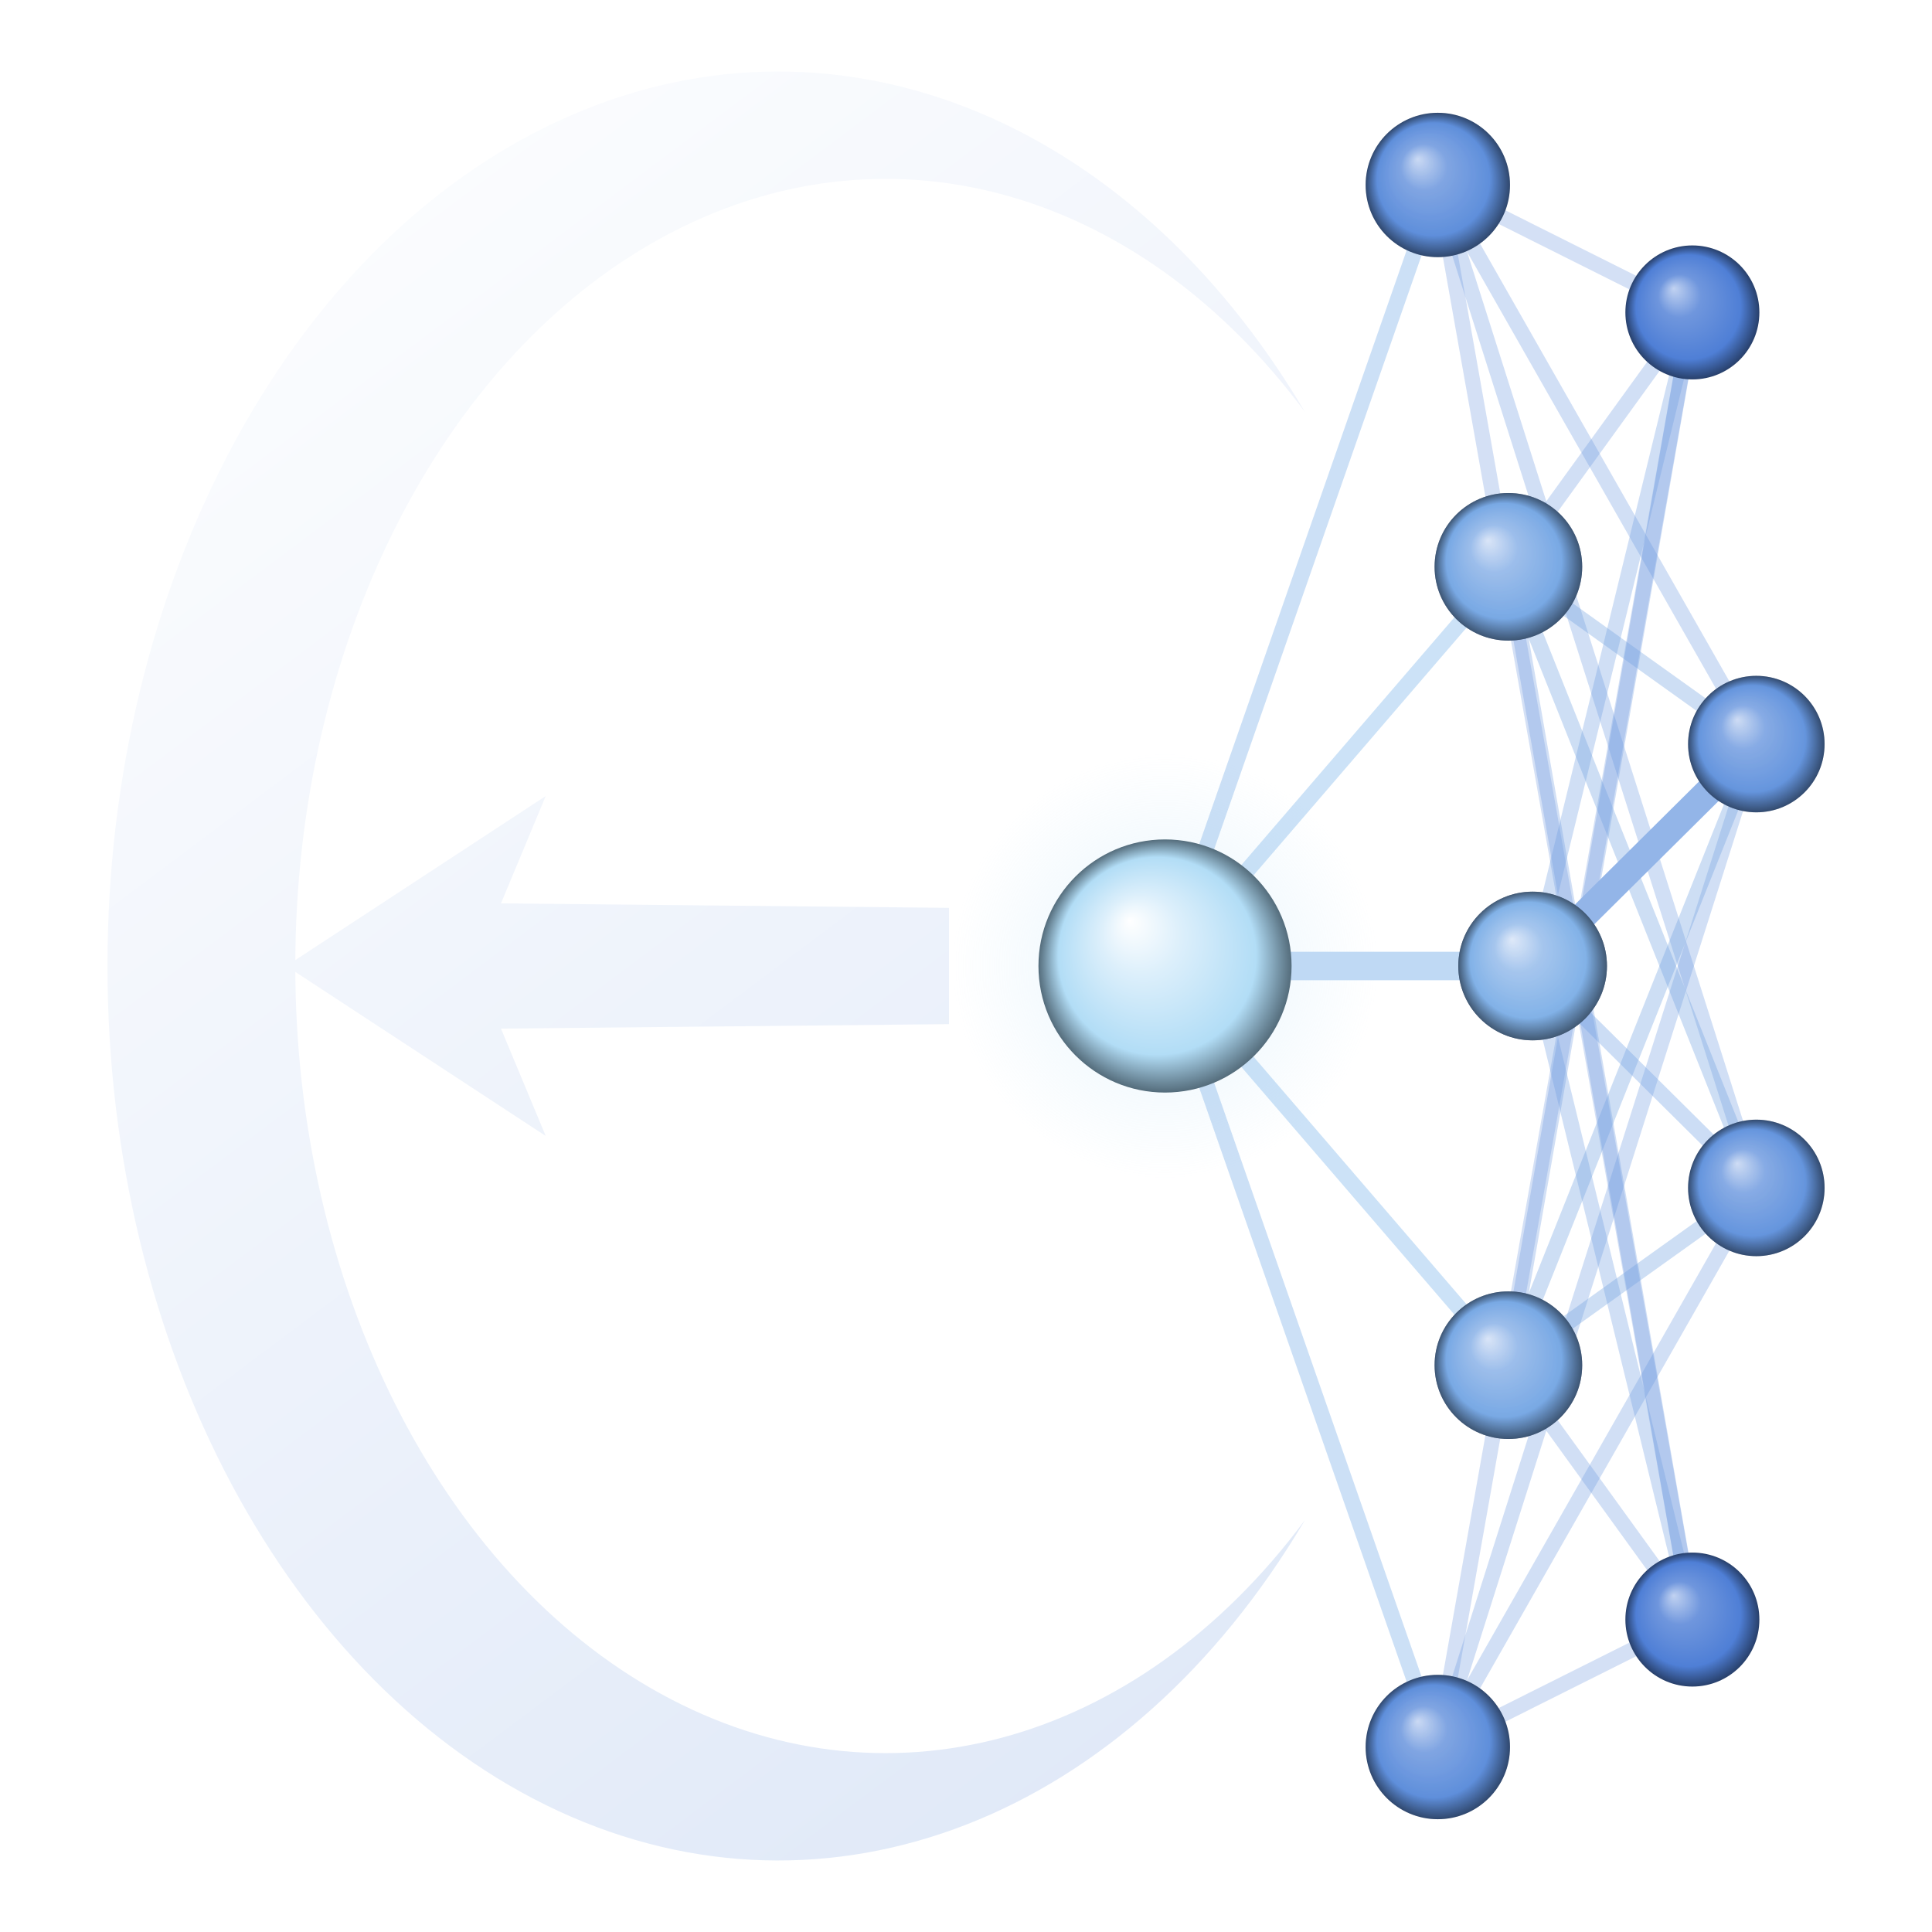
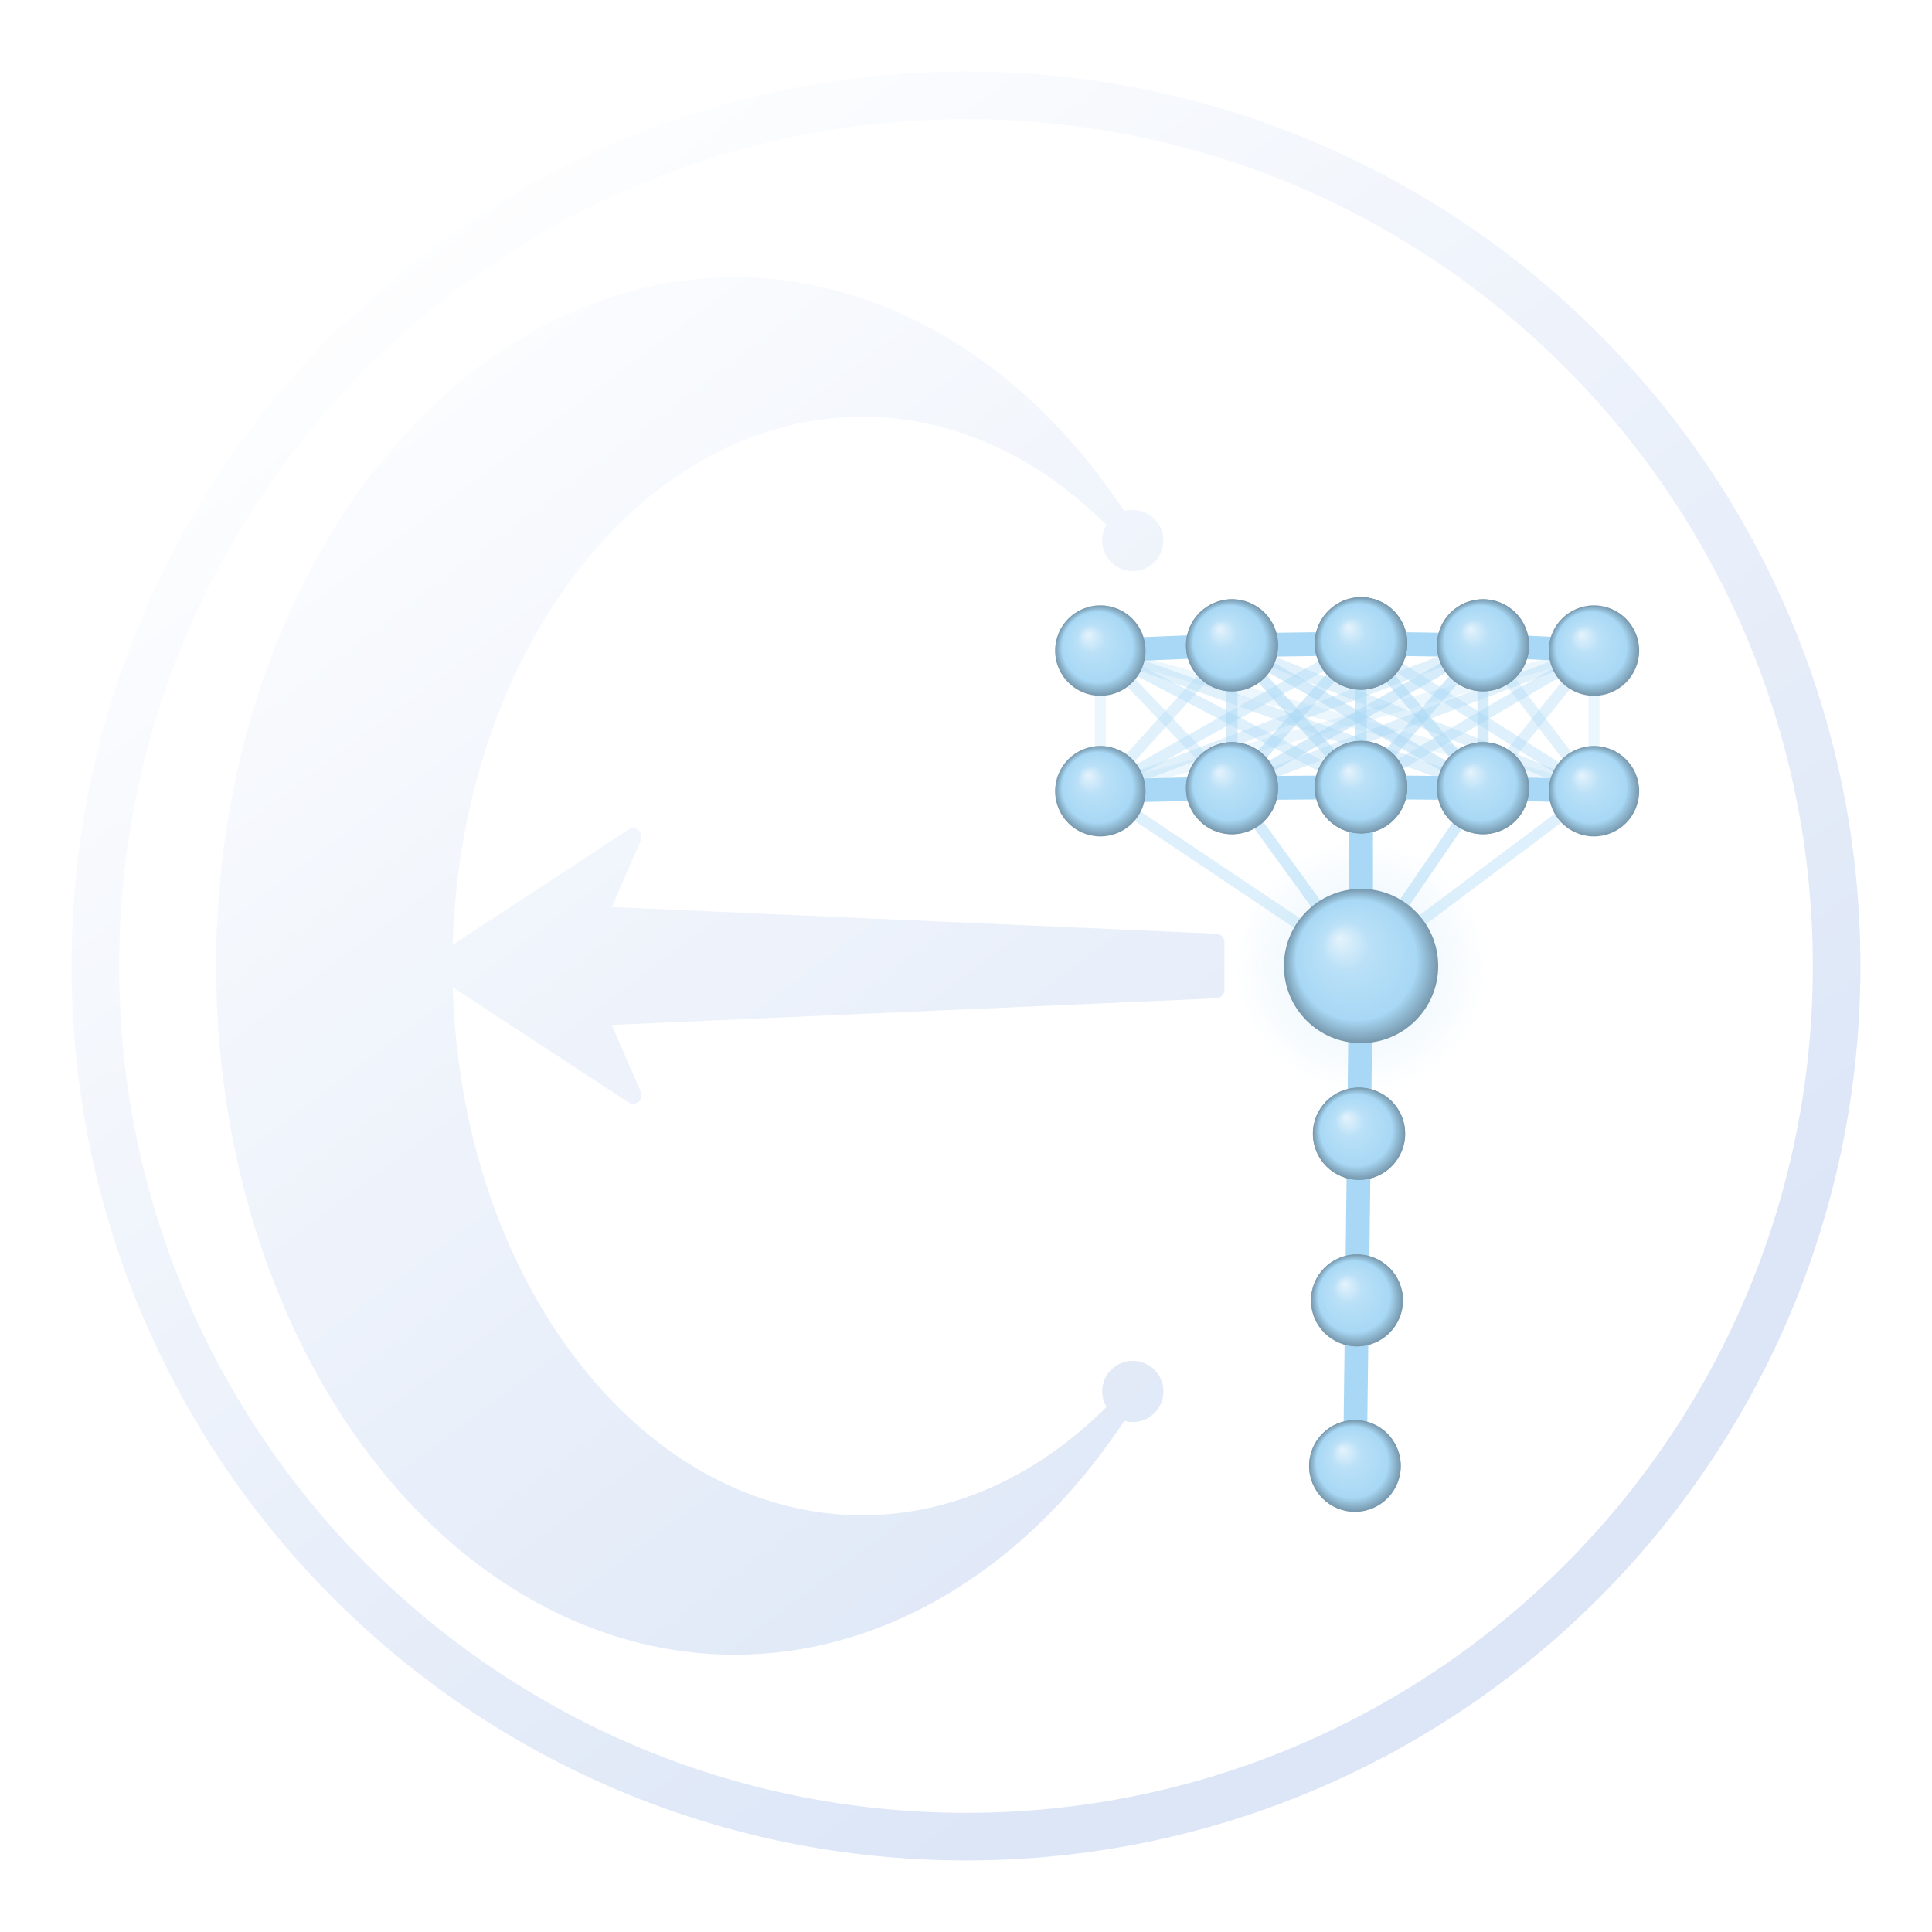
- <svg xmlns="http://www.w3.org/2000/svg" width="512" height="512" viewBox="-87.01 -108 216 216" role="img" aria-label="EigenTech">
+ <svg xmlns="http://www.w3.org/2000/svg" width="512" height="512" viewBox="-108.02 -142.02 284.04 284.04" role="img" aria-label="EigenTech">
  <defs>
-     <radialGradient id="m1f" cx=".5" cy=".5" r=".5" fx=".36" fy=".32">
-       <stop offset="0" stop-color="#c1d2f1" />
-       <stop offset=".32" stop-color="#6f96dd" />
-       <stop offset=".78" stop-color="#4F7FD6" />
-       <stop offset="1" stop-color="#28406b" />
+     <radialGradient id="s1k" cx=".5" cy=".5" r=".5" fx=".36" fy=".32">
+       <stop offset="0" stop-color="#e5f3fc" />
+       <stop offset=".32" stop-color="#b9e0f7" />
+       <stop offset=".78" stop-color="#A8D8F5" />
+       <stop offset="1" stop-color="#7697ac" />
    </radialGradient>
-     <radialGradient id="m1n" cx=".5" cy=".5" r=".5" fx=".36" fy=".32">
-       <stop offset="0" stop-color="#f5fafe" />
-       <stop offset=".32" stop-color="#cfeafa" />
-       <stop offset=".78" stop-color="#A8D8F5" />
-       <stop offset="1" stop-color="#546c7b" />
-     </radialGradient>
-     <radialGradient id="m1o" cx=".5" cy=".5" r=".5" fx=".36" fy=".32">
-       <stop offset="0" stop-color="#FFFFFF" />
-       <stop offset=".32" stop-color="#dceffb" />
-       <stop offset=".78" stop-color="#b2ddf6" />
-       <stop offset="1" stop-color="#546c7b" />
-     </radialGradient>
-     <linearGradient id="m1e" gradientUnits="userSpaceOnUse" x1="-75" y1="-100" x2="75" y2="100">
+     <linearGradient id="s1e" gradientUnits="userSpaceOnUse" x1="-75" y1="-100" x2="75" y2="100">
      <stop offset="0" stop-color="#FFFFFF" />
      <stop offset="1" stop-color="#DCE6F7" />
    </linearGradient>
-     <radialGradient id="m1r">
-       <stop offset="0" stop-color="#FFFFFF" stop-opacity=".18" />
+     <radialGradient id="s1r">
+       <stop offset="0" stop-color="#FFFFFF" stop-opacity=".16" />
      <stop offset="1" stop-color="#FFFFFF" stop-opacity="0" />
    </radialGradient>
-     <radialGradient id="m1q">
-       <stop offset="0" stop-color="#b9e0f7" stop-opacity=".35" />
-       <stop offset="1" stop-color="#b9e0f7" stop-opacity="0" />
+     <radialGradient id="s1q">
+       <stop offset="0" stop-color="#A8D8F5" stop-opacity=".35" />
+       <stop offset="1" stop-color="#A8D8F5" stop-opacity="0" />
    </radialGradient>
  </defs>
-   <ellipse cx="0" cy="0" rx="101.25" ry="130" fill="url(#m1r)" />
-   <circle cx="43.24" cy="0" r="23.8" fill="url(#m1q)" />
-   <path d="M58.88 61.95 A75 100 0 1 1 58.88 -61.95 A66 88 0 1 0 58.88 61.95 Z" style="fill:url(#m1e)" />
-   <path d="M19.09 -6.5 L-31 -7 L-26 -19 L-55 0 L-26 19 L-31 7 L19.09 6.5 Z" style="fill:url(#m1e)" />
-   <line x1="102.2" y1="73.07" x2="73.74" y2="87.32" style="stroke:#5787d9;stroke-opacity:0.25;stroke-width:1.7;stroke-linecap:round" />
-   <line x1="102.2" y1="73.07" x2="73.74" y2="-87.32" style="stroke:#5787d9;stroke-opacity:0.25;stroke-width:1.7;stroke-linecap:round" />
-   <line x1="102.2" y1="-73.07" x2="73.74" y2="87.32" style="stroke:#5787d9;stroke-opacity:0.25;stroke-width:1.7;stroke-linecap:round" />
-   <line x1="102.2" y1="-73.07" x2="73.74" y2="-87.32" style="stroke:#5787d9;stroke-opacity:0.25;stroke-width:1.7;stroke-linecap:round" />
-   <line x1="109.35" y1="24.81" x2="73.74" y2="87.32" style="stroke:#6292dd;stroke-opacity:0.29;stroke-width:1.71;stroke-linecap:round" />
-   <line x1="109.35" y1="24.81" x2="73.74" y2="-87.32" style="stroke:#6292dd;stroke-opacity:0.29;stroke-width:1.71;stroke-linecap:round" />
-   <line x1="109.35" y1="-24.81" x2="73.74" y2="87.32" style="stroke:#6292dd;stroke-opacity:0.29;stroke-width:1.71;stroke-linecap:round" />
-   <line x1="109.35" y1="-24.81" x2="73.74" y2="-87.32" style="stroke:#6292dd;stroke-opacity:0.29;stroke-width:1.71;stroke-linecap:round" />
-   <line x1="102.2" y1="73.07" x2="81.63" y2="44.63" style="stroke:#6494dd;stroke-opacity:0.3;stroke-width:1.72;stroke-linecap:round" />
-   <line x1="102.2" y1="73.07" x2="81.63" y2="-44.63" style="stroke:#6494dd;stroke-opacity:0.3;stroke-width:1.72;stroke-linecap:round" />
-   <line x1="102.2" y1="-73.07" x2="81.63" y2="44.63" style="stroke:#6494dd;stroke-opacity:0.3;stroke-width:1.72;stroke-linecap:round" />
-   <line x1="102.2" y1="-73.07" x2="81.63" y2="-44.63" style="stroke:#6494dd;stroke-opacity:0.3;stroke-width:1.72;stroke-linecap:round" />
-   <line x1="102.2" y1="73.07" x2="84.34" y2="0" style="stroke:#6898df;stroke-opacity:0.31;stroke-width:1.72;stroke-linecap:round" />
-   <line x1="102.2" y1="-73.07" x2="84.34" y2="0" style="stroke:#6898df;stroke-opacity:0.31;stroke-width:1.72;stroke-linecap:round" />
-   <line x1="109.35" y1="24.81" x2="81.63" y2="44.63" style="stroke:#6f9fe1;stroke-opacity:0.34;stroke-width:1.73;stroke-linecap:round" />
-   <line x1="109.35" y1="24.81" x2="81.63" y2="-44.63" style="stroke:#6f9fe1;stroke-opacity:0.34;stroke-width:1.73;stroke-linecap:round" />
-   <line x1="109.35" y1="-24.81" x2="81.63" y2="44.63" style="stroke:#6f9fe1;stroke-opacity:0.34;stroke-width:1.73;stroke-linecap:round" />
-   <line x1="109.35" y1="-24.81" x2="81.63" y2="-44.63" style="stroke:#6f9fe1;stroke-opacity:0.34;stroke-width:1.73;stroke-linecap:round" />
-   <line x1="109.35" y1="24.81" x2="84.34" y2="0" style="stroke:#73a3e3;stroke-opacity:0.36;stroke-width:1.74;stroke-linecap:round" />
-   <line x1="73.74" y1="87.32" x2="43.24" y2="0" style="stroke:#83b3e8;stroke-opacity:0.41;stroke-width:1.76;stroke-linecap:round" />
-   <line x1="73.74" y1="-87.32" x2="43.24" y2="0" style="stroke:#83b3e8;stroke-opacity:0.41;stroke-width:1.76;stroke-linecap:round" />
-   <line x1="81.63" y1="44.63" x2="43.24" y2="0" style="stroke:#90c0ed;stroke-opacity:0.46;stroke-width:1.78;stroke-linecap:round" />
-   <line x1="81.63" y1="-44.63" x2="43.24" y2="0" style="stroke:#90c0ed;stroke-opacity:0.46;stroke-width:1.78;stroke-linecap:round" />
-   <line x1="109.35" y1="-24.81" x2="84.34" y2="0" style="stroke:#93b5e8;stroke-opacity:1;stroke-width:3.09;stroke-linecap:round" />
-   <line x1="84.34" y1="0" x2="43.24" y2="0" style="stroke:#bfd9f4;stroke-opacity:1;stroke-width:3.18;stroke-linecap:round" />
-   <circle cx="102.2" cy="73.07" r="7.49" style="fill:url(#m1f)" />
-   <circle cx="102.2" cy="73.07" r="7.49" style="fill:url(#m1n);opacity:0" />
-   <circle cx="102.2" cy="-73.07" r="7.49" style="fill:url(#m1f)" />
-   <circle cx="102.2" cy="-73.07" r="7.49" style="fill:url(#m1n);opacity:0" />
-   <circle cx="73.74" cy="87.32" r="8.07" style="fill:url(#m1f)" />
-   <circle cx="73.74" cy="87.32" r="8.07" style="fill:url(#m1n);opacity:0.18" />
-   <circle cx="73.74" cy="-87.32" r="8.07" style="fill:url(#m1f)" />
-   <circle cx="73.74" cy="-87.32" r="8.07" style="fill:url(#m1n);opacity:0.18" />
-   <circle cx="109.35" cy="24.81" r="7.63" style="fill:url(#m1f)" />
-   <circle cx="109.35" cy="24.81" r="7.63" style="fill:url(#m1n);opacity:0.25" />
-   <circle cx="109.35" cy="-24.81" r="7.63" style="fill:url(#m1f)" />
-   <circle cx="109.35" cy="-24.81" r="7.63" style="fill:url(#m1n);opacity:0.25" />
-   <circle cx="81.63" cy="44.63" r="8.25" style="fill:url(#m1f)" />
-   <circle cx="81.63" cy="44.63" r="8.25" style="fill:url(#m1n);opacity:0.47" />
-   <circle cx="81.63" cy="-44.63" r="8.25" style="fill:url(#m1f)" />
-   <circle cx="81.63" cy="-44.63" r="8.25" style="fill:url(#m1n);opacity:0.47" />
-   <circle cx="84.34" cy="0" r="8.31" style="fill:url(#m1f)" />
-   <circle cx="84.34" cy="0" r="8.31" style="fill:url(#m1n);opacity:0.57" />
-   <circle cx="43.24" cy="0" r="14.15" style="fill:url(#m1o)" />
+   <circle cx="34" cy="0" r="120.5" fill="url(#s1r)" />
+   <circle cx="92.08" cy="0" r="18.7" fill="url(#s1q)" />
+   <circle cx="34" cy="0" r="128" fill="none" stroke="url(#s1e)" stroke-width="7" />
+   <path d="M58.52 62.55 A75 100 0 1 1 58.52 -62.55 A61.5 82 0 1 0 58.52 62.55 Z" fill="url(#s1e)" stroke="url(#s1e)" stroke-width="2.5" stroke-linejoin="round" />
+   <circle cx="58.52" cy="-62.55" r="4.5" fill="url(#s1e)" />
+   <circle cx="58.52" cy="62.55" r="4.5" fill="url(#s1e)" />
+   <path d="M70.74 -3.5 L-19.95 -7.5 L-14.95 -19 L-43.95 0 L-14.95 19 L-19.95 7.5 L70.74 3.5 Z" fill="url(#s1e)" stroke="url(#s1e)" stroke-width="2.5" stroke-linejoin="round" />
+   <line x1="53.75" y1="-46.37" x2="53.75" y2="-25.7" style="stroke:#a8d8f5;stroke-opacity:0.22;stroke-width:1.61;stroke-linecap:round" />
+   <line x1="53.75" y1="-46.37" x2="126.32" y2="-25.7" style="stroke:#a8d8f5;stroke-opacity:0.22;stroke-width:1.61;stroke-linecap:round" />
+   <line x1="126.32" y1="-46.37" x2="53.75" y2="-25.7" style="stroke:#a8d8f5;stroke-opacity:0.22;stroke-width:1.61;stroke-linecap:round" />
+   <line x1="126.32" y1="-46.37" x2="126.32" y2="-25.7" style="stroke:#a8d8f5;stroke-opacity:0.22;stroke-width:1.61;stroke-linecap:round" />
+   <line x1="53.75" y1="-46.37" x2="73.11" y2="-26.14" style="stroke:#a8d8f5;stroke-opacity:0.34;stroke-width:1.63;stroke-linecap:round" />
+   <line x1="53.75" y1="-46.37" x2="110.01" y2="-26.14" style="stroke:#a8d8f5;stroke-opacity:0.34;stroke-width:1.63;stroke-linecap:round" />
+   <line x1="73.11" y1="-47.15" x2="53.75" y2="-25.7" style="stroke:#a8d8f5;stroke-opacity:0.34;stroke-width:1.63;stroke-linecap:round" />
+   <line x1="73.11" y1="-47.15" x2="126.32" y2="-25.7" style="stroke:#a8d8f5;stroke-opacity:0.34;stroke-width:1.63;stroke-linecap:round" />
+   <line x1="110.01" y1="-47.15" x2="53.75" y2="-25.7" style="stroke:#a8d8f5;stroke-opacity:0.34;stroke-width:1.63;stroke-linecap:round" />
+   <line x1="110.01" y1="-47.15" x2="126.32" y2="-25.7" style="stroke:#a8d8f5;stroke-opacity:0.34;stroke-width:1.63;stroke-linecap:round" />
+   <line x1="126.32" y1="-46.37" x2="73.11" y2="-26.14" style="stroke:#a8d8f5;stroke-opacity:0.34;stroke-width:1.63;stroke-linecap:round" />
+   <line x1="126.32" y1="-46.37" x2="110.01" y2="-26.14" style="stroke:#a8d8f5;stroke-opacity:0.34;stroke-width:1.63;stroke-linecap:round" />
+   <line x1="53.75" y1="-46.37" x2="92.08" y2="-26.29" style="stroke:#a8d8f5;stroke-opacity:0.39;stroke-width:1.63;stroke-linecap:round" />
+   <line x1="92.08" y1="-47.42" x2="53.75" y2="-25.7" style="stroke:#a8d8f5;stroke-opacity:0.39;stroke-width:1.63;stroke-linecap:round" />
+   <line x1="92.08" y1="-47.42" x2="126.32" y2="-25.7" style="stroke:#a8d8f5;stroke-opacity:0.39;stroke-width:1.63;stroke-linecap:round" />
+   <line x1="126.32" y1="-46.37" x2="92.08" y2="-26.29" style="stroke:#a8d8f5;stroke-opacity:0.39;stroke-width:1.63;stroke-linecap:round" />
+   <line x1="53.75" y1="-25.7" x2="92.08" y2="0" style="stroke:#a8d8f5;stroke-opacity:0.39;stroke-width:1.63;stroke-linecap:round" />
+   <line x1="126.32" y1="-25.7" x2="92.08" y2="0" style="stroke:#a8d8f5;stroke-opacity:0.39;stroke-width:1.63;stroke-linecap:round" />
+   <line x1="73.11" y1="-47.15" x2="73.11" y2="-26.14" style="stroke:#a8d8f5;stroke-opacity:0.47;stroke-width:1.64;stroke-linecap:round" />
+   <line x1="73.11" y1="-47.15" x2="110.01" y2="-26.14" style="stroke:#a8d8f5;stroke-opacity:0.47;stroke-width:1.64;stroke-linecap:round" />
+   <line x1="110.01" y1="-47.15" x2="73.11" y2="-26.14" style="stroke:#a8d8f5;stroke-opacity:0.47;stroke-width:1.64;stroke-linecap:round" />
+   <line x1="110.01" y1="-47.15" x2="110.01" y2="-26.14" style="stroke:#a8d8f5;stroke-opacity:0.47;stroke-width:1.64;stroke-linecap:round" />
+   <line x1="73.11" y1="-47.15" x2="92.08" y2="-26.29" style="stroke:#a8d8f5;stroke-opacity:0.51;stroke-width:1.64;stroke-linecap:round" />
+   <line x1="92.08" y1="-47.42" x2="73.11" y2="-26.14" style="stroke:#a8d8f5;stroke-opacity:0.51;stroke-width:1.64;stroke-linecap:round" />
+   <line x1="92.08" y1="-47.42" x2="110.01" y2="-26.14" style="stroke:#a8d8f5;stroke-opacity:0.51;stroke-width:1.64;stroke-linecap:round" />
+   <line x1="110.01" y1="-47.15" x2="92.08" y2="-26.29" style="stroke:#a8d8f5;stroke-opacity:0.51;stroke-width:1.64;stroke-linecap:round" />
+   <line x1="73.11" y1="-26.14" x2="92.08" y2="0" style="stroke:#a8d8f5;stroke-opacity:0.51;stroke-width:1.64;stroke-linecap:round" />
+   <line x1="110.01" y1="-26.14" x2="92.08" y2="0" style="stroke:#a8d8f5;stroke-opacity:0.51;stroke-width:1.64;stroke-linecap:round" />
+   <line x1="92.08" y1="-47.42" x2="92.08" y2="-26.29" style="stroke:#a8d8f5;stroke-opacity:0.55;stroke-width:1.65;stroke-linecap:round" />
+   <line x1="53.75" y1="-46.37" x2="73.11" y2="-47.15" style="stroke:#a8d8f5;stroke-opacity:1;stroke-width:3.46;stroke-linecap:round" />
+   <line x1="110.01" y1="-47.15" x2="126.32" y2="-46.37" style="stroke:#a8d8f5;stroke-opacity:1;stroke-width:3.46;stroke-linecap:round" />
+   <line x1="53.75" y1="-25.7" x2="73.11" y2="-26.14" style="stroke:#a8d8f5;stroke-opacity:1;stroke-width:3.46;stroke-linecap:round" />
+   <line x1="110.01" y1="-26.14" x2="126.32" y2="-25.7" style="stroke:#a8d8f5;stroke-opacity:1;stroke-width:3.46;stroke-linecap:round" />
+   <line x1="91.48" y1="49.16" x2="91.18" y2="73.5" style="stroke:#a8d8f5;stroke-opacity:1;stroke-width:3.48;stroke-linecap:round" />
+   <line x1="91.78" y1="24.66" x2="91.48" y2="49.16" style="stroke:#a8d8f5;stroke-opacity:1;stroke-width:3.49;stroke-linecap:round" />
+   <line x1="73.11" y1="-47.15" x2="92.08" y2="-47.42" style="stroke:#a8d8f5;stroke-opacity:1;stroke-width:3.5;stroke-linecap:round" />
+   <line x1="92.08" y1="-47.42" x2="110.01" y2="-47.15" style="stroke:#a8d8f5;stroke-opacity:1;stroke-width:3.5;stroke-linecap:round" />
+   <line x1="73.11" y1="-26.14" x2="92.08" y2="-26.29" style="stroke:#a8d8f5;stroke-opacity:1;stroke-width:3.5;stroke-linecap:round" />
+   <line x1="92.08" y1="-26.29" x2="110.01" y2="-26.14" style="stroke:#a8d8f5;stroke-opacity:1;stroke-width:3.5;stroke-linecap:round" />
+   <line x1="92.08" y1="0" x2="91.78" y2="24.66" style="stroke:#a8d8f5;stroke-opacity:1;stroke-width:3.5;stroke-linecap:round" />
+   <line x1="92.08" y1="-26.29" x2="92.08" y2="0" style="stroke:#a8d8f5;stroke-opacity:1;stroke-width:3.51;stroke-linecap:round" />
+   <circle cx="53.75" cy="-46.37" r="6.65" style="fill:url(#s1k)" />
+   <circle cx="53.75" cy="-46.37" r="6.65" style="fill:url(#s1k);opacity:0" />
+   <circle cx="126.32" cy="-46.37" r="6.65" style="fill:url(#s1k)" />
+   <circle cx="126.32" cy="-46.37" r="6.65" style="fill:url(#s1k);opacity:0" />
+   <circle cx="53.75" cy="-25.7" r="6.65" style="fill:url(#s1k)" />
+   <circle cx="53.75" cy="-25.7" r="6.65" style="fill:url(#s1k);opacity:0" />
+   <circle cx="126.32" cy="-25.7" r="6.65" style="fill:url(#s1k)" />
+   <circle cx="126.32" cy="-25.7" r="6.65" style="fill:url(#s1k);opacity:0" />
+   <circle cx="91.18" cy="73.5" r="6.74" style="fill:url(#s1k)" />
+   <circle cx="91.18" cy="73.5" r="6.74" style="fill:url(#s1k);opacity:0.56" />
+   <circle cx="91.48" cy="49.16" r="6.76" style="fill:url(#s1k)" />
+   <circle cx="91.48" cy="49.16" r="6.76" style="fill:url(#s1k);opacity:0.71" />
+   <circle cx="73.11" cy="-47.15" r="6.77" style="fill:url(#s1k)" />
+   <circle cx="73.11" cy="-47.15" r="6.77" style="fill:url(#s1k);opacity:0.75" />
+   <circle cx="110.01" cy="-47.15" r="6.77" style="fill:url(#s1k)" />
+   <circle cx="110.01" cy="-47.15" r="6.77" style="fill:url(#s1k);opacity:0.75" />
+   <circle cx="73.11" cy="-26.14" r="6.77" style="fill:url(#s1k)" />
+   <circle cx="73.11" cy="-26.14" r="6.77" style="fill:url(#s1k);opacity:0.75" />
+   <circle cx="110.01" cy="-26.14" r="6.77" style="fill:url(#s1k)" />
+   <circle cx="110.01" cy="-26.14" r="6.77" style="fill:url(#s1k);opacity:0.75" />
+   <circle cx="91.78" cy="24.66" r="6.78" style="fill:url(#s1k)" />
+   <circle cx="91.78" cy="24.66" r="6.78" style="fill:url(#s1k);opacity:0.85" />
+   <circle cx="92.08" cy="-47.42" r="6.8" style="fill:url(#s1k)" />
+   <circle cx="92.08" cy="-47.42" r="6.8" style="fill:url(#s1k);opacity:1" />
+   <circle cx="92.08" cy="-26.29" r="6.8" style="fill:url(#s1k)" />
+   <circle cx="92.08" cy="-26.29" r="6.8" style="fill:url(#s1k);opacity:1" />
+   <circle cx="92.08" cy="0" r="11.34" style="fill:url(#s1k)" />
</svg>
